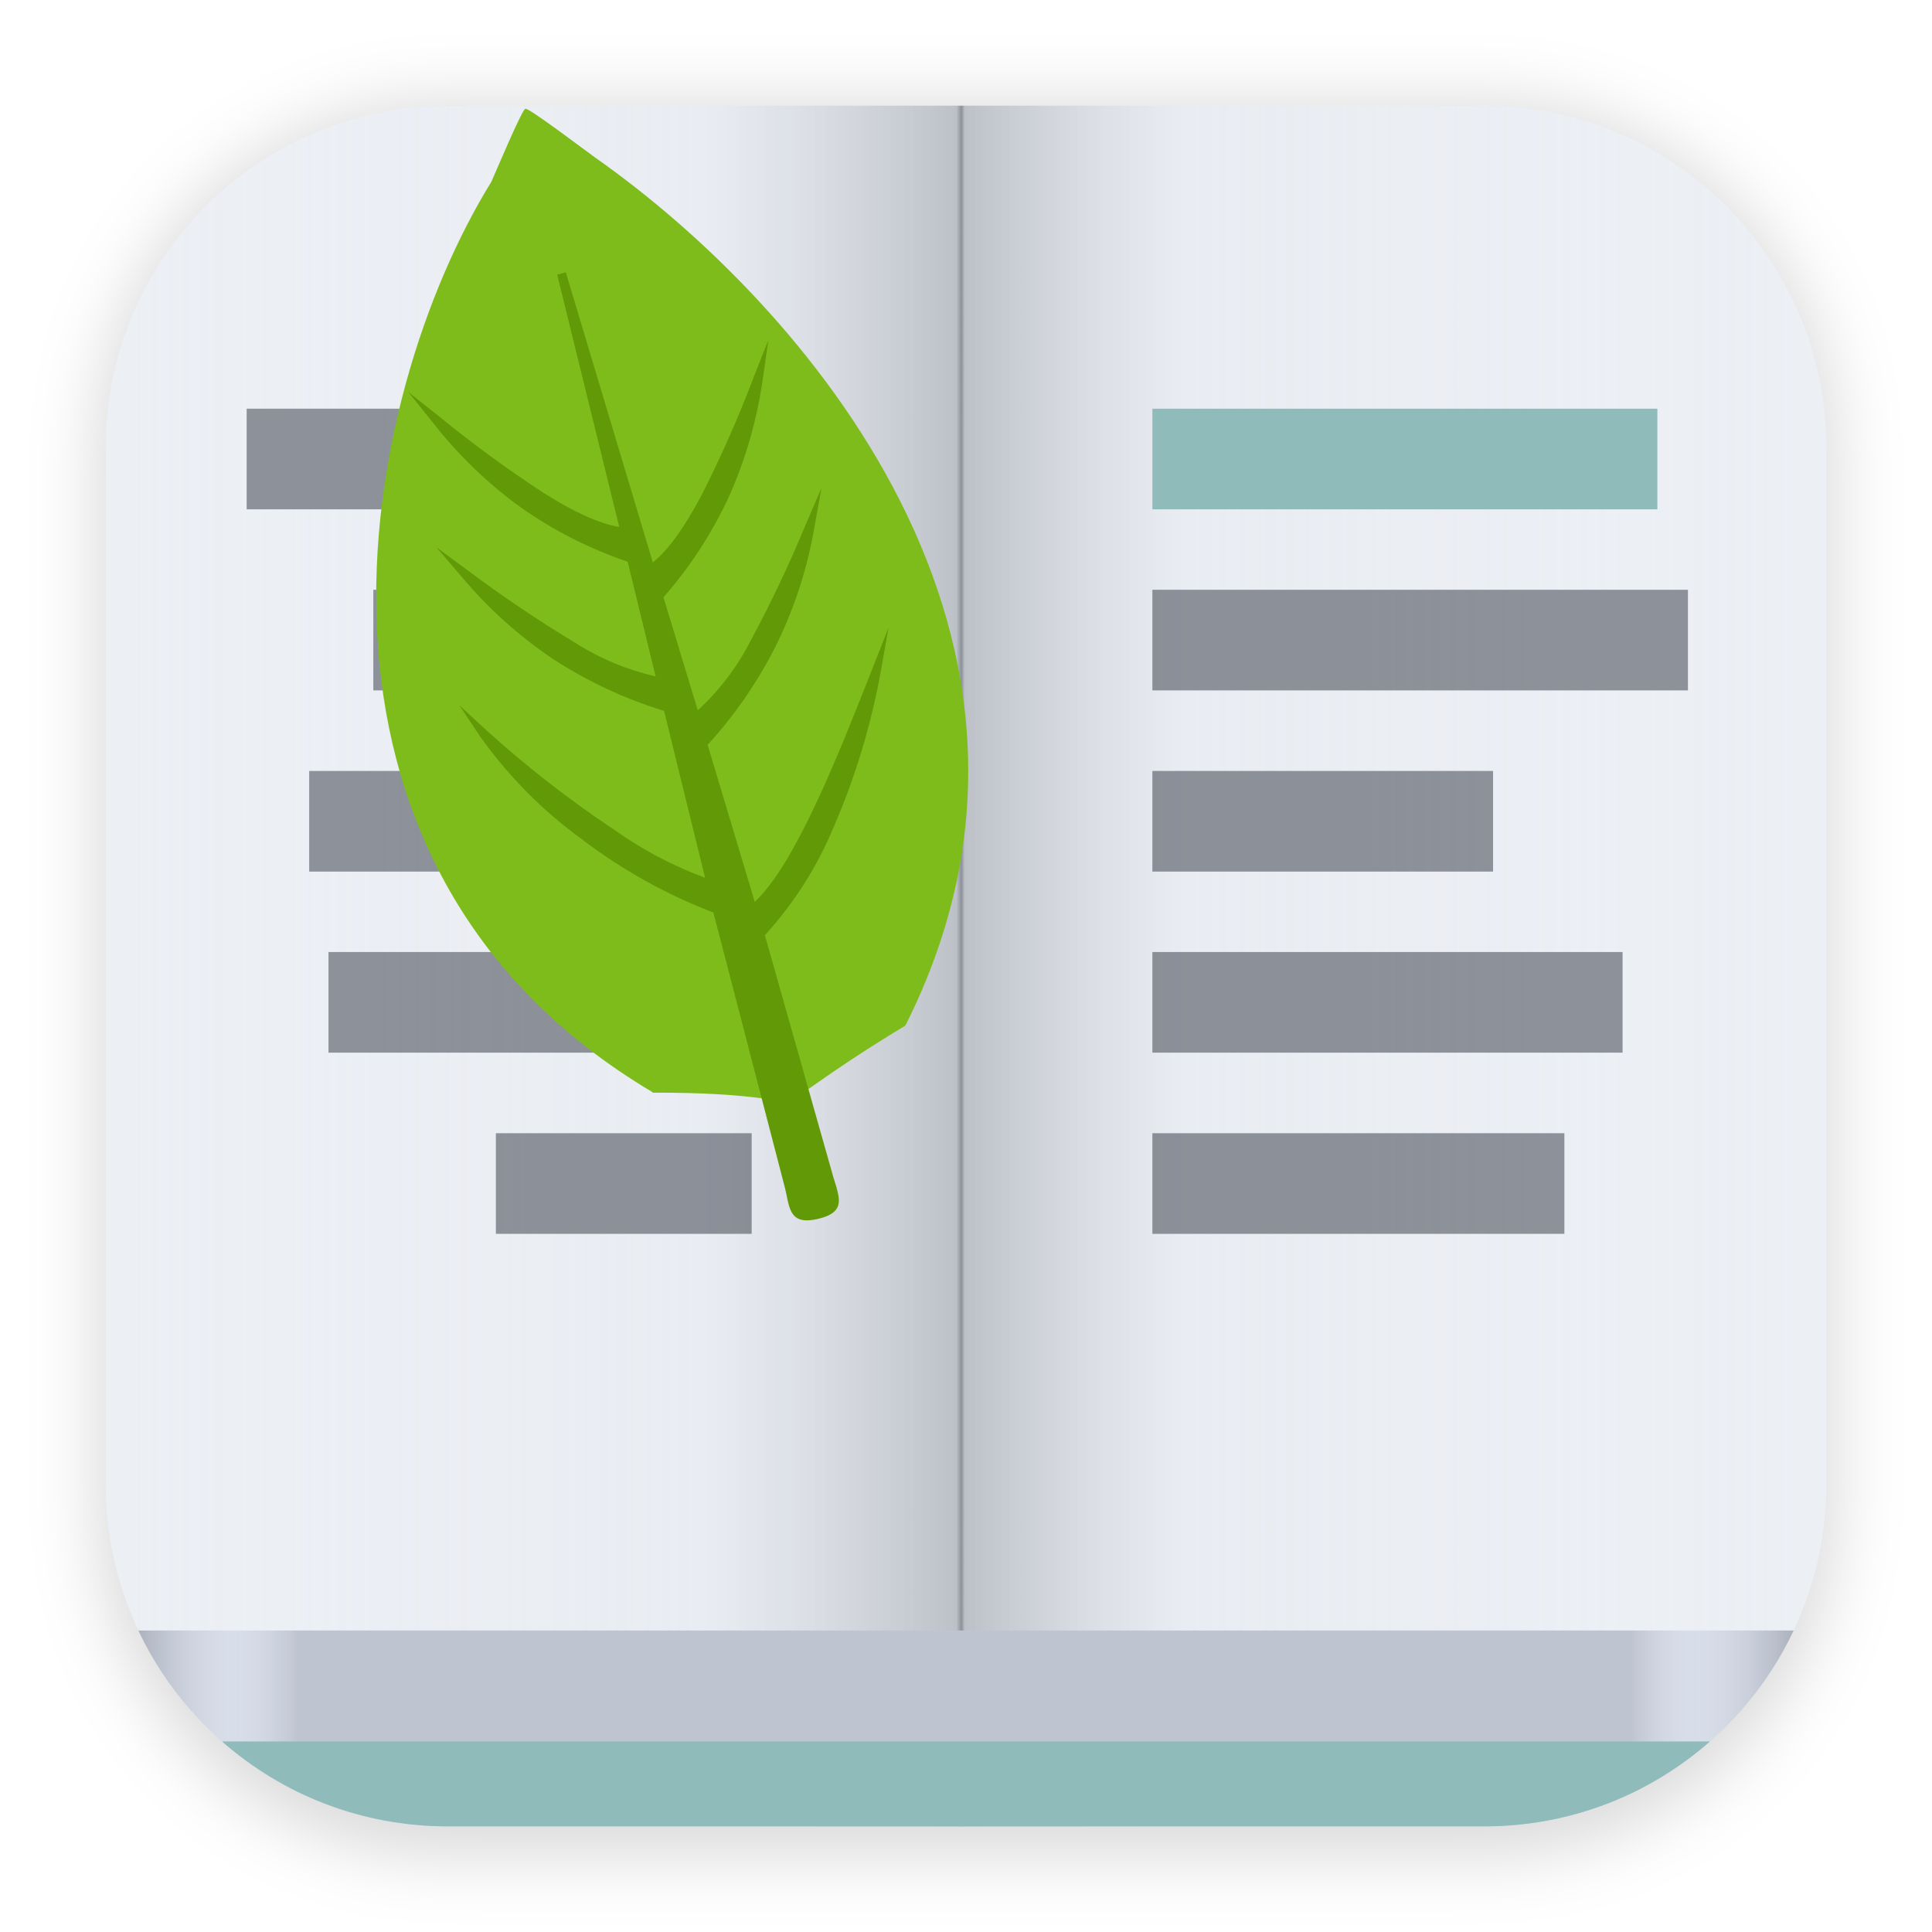
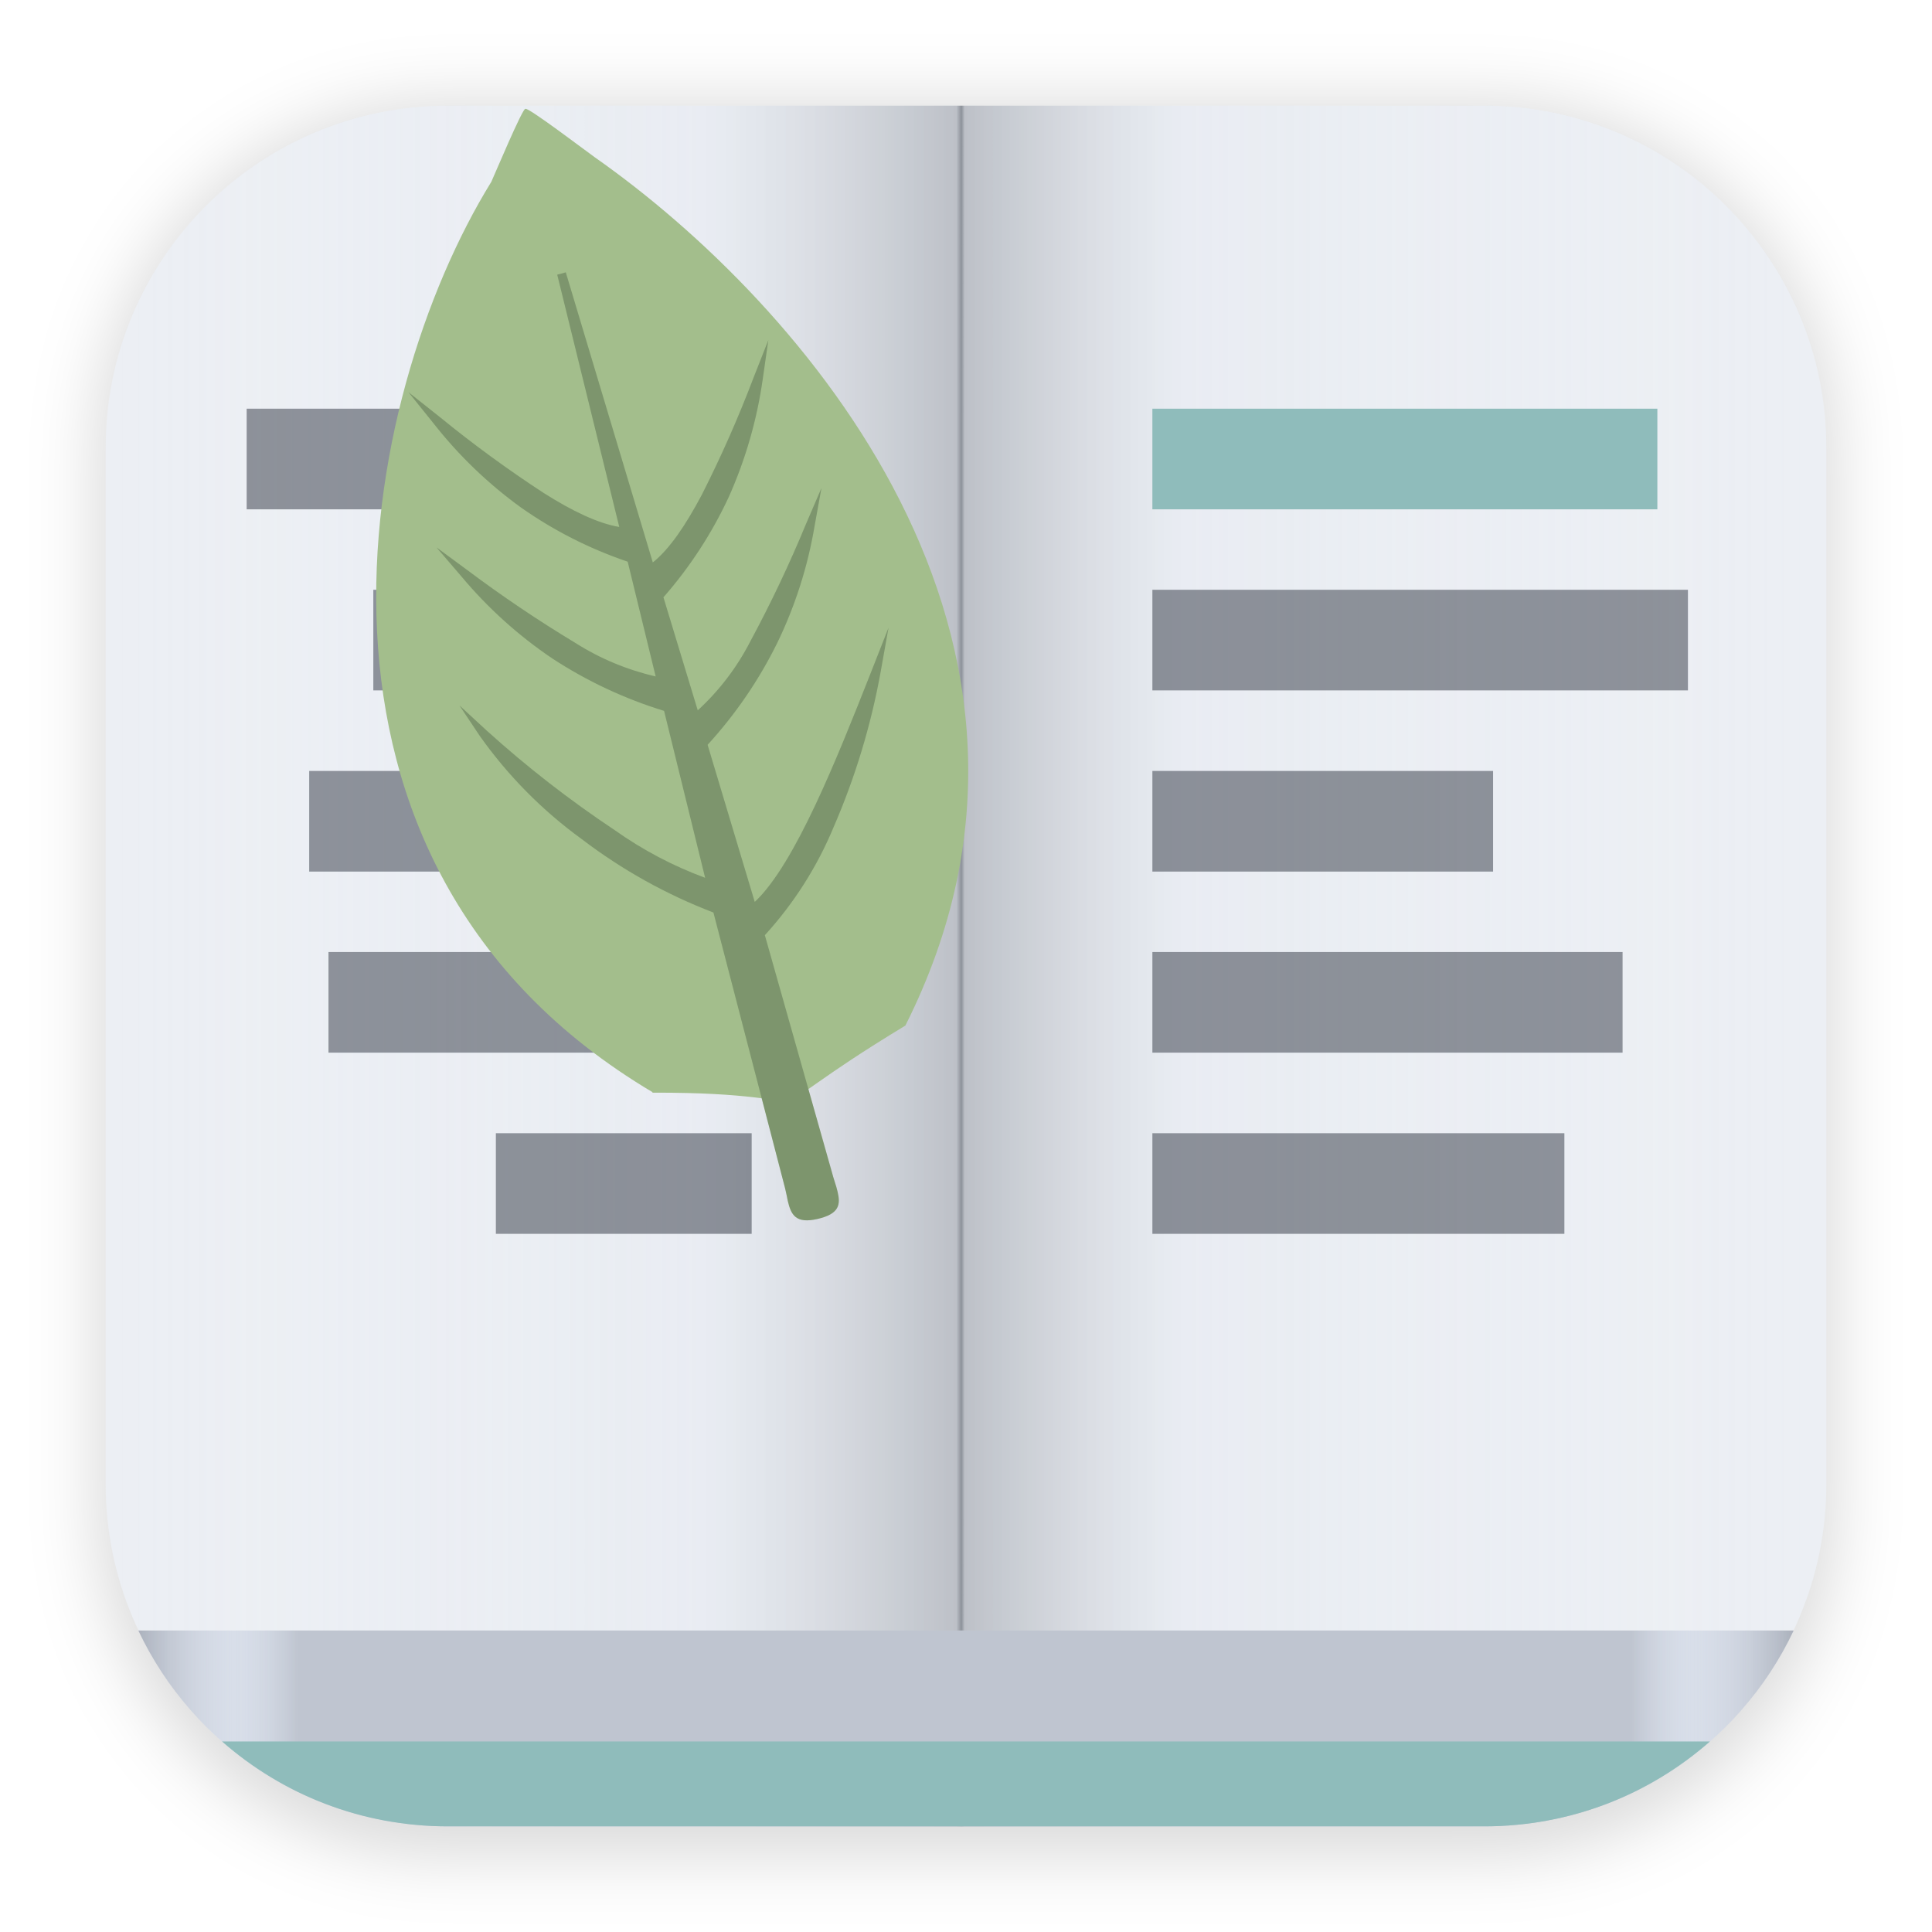
<svg xmlns="http://www.w3.org/2000/svg" width="64" height="64" version="1.1" viewBox="0 0 16.933 16.933">
  <defs>
    <filter id="filter1178" x="-.048" y="-.048" width="1.096" height="1.096" color-interpolation-filters="sRGB">
      <feGaussianBlur stdDeviation="0.307" />
    </filter>
    <style>.cls-1{fill:#7ebc1b;fill-rule:evenodd;}.cls-2{fill:#629907;}</style>
    <linearGradient id="linearGradient6104" x1="15.85" x2="1.003" y1="8.473" y2="8.473" gradientUnits="userSpaceOnUse">
      <stop stop-color="#eceff4" stop-opacity="0" offset="0" />
      <stop stop-color="#d8dee9" stop-opacity=".15" offset=".369" />
      <stop stop-color="#2e3440" stop-opacity=".25" offset=".498" />
      <stop stop-color="#2e3440" stop-opacity=".5" offset=".5" />
      <stop stop-color="#2e3440" stop-opacity=".25" offset=".503" />
      <stop stop-color="#d8dee9" stop-opacity=".15" offset=".652" />
      <stop stop-color="#eceff4" stop-opacity="0" offset="1" />
    </linearGradient>
    <linearGradient id="linearGradient9523" x1="4.633" x2="59.33" y1="57.141" y2="57.141" gradientUnits="userSpaceOnUse">
      <stop stop-color="#2e3440" stop-opacity=".25" offset="0" />
      <stop stop-color="#bdc3ce" stop-opacity="0" offset=".057" />
      <stop stop-color="#2e3440" stop-opacity=".15" offset=".096" />
      <stop stop-color="#2e3440" stop-opacity=".15" offset=".903" />
      <stop stop-color="#c7cdd9" stop-opacity="0" offset=".941" />
      <stop stop-color="#2e3440" stop-opacity=".25" offset="1" />
    </linearGradient>
  </defs>
  <g stroke-linecap="round" stroke-linejoin="round">
-     <rect transform="matrix(.99138 0 0 1 .072989 .0019055)" x=".794" y=".905" width="15.346" height="15.346" rx="3.053" ry="3.053" fill="#000000" filter="url(#filter1178)" opacity=".15" stroke-width="1.249" style="mix-blend-mode:normal" />
+     <rect transform="matrix(.99138 0 0 1 .072989 .0019055)" x=".794" y=".905" width="15.346" height="15.346" rx="3.053" ry="3.053" filter="url(#filter1178)" opacity=".15" stroke-width="1.249" style="mix-blend-mode:normal" />
    <rect x=".926" y=".926" width="15.081" height="15.081" rx="3" ry="3" fill="#eceff4" stroke-width="1.227" />
    <rect x=".012" y=".006" width="16.924" height="16.927" fill="none" opacity=".15" stroke-width="1.052" />
    <rect x=".926" y=".926" width="15.081" height="15.081" rx="3" ry="3" fill="url(#linearGradient6104)" stroke-width="1.227" />
    <g stroke-width="4.639">
      <path transform="scale(.26458)" d="m4.582 54.012c1.812 3.842 5.714 6.488 10.258 6.488h34.322c4.544 0 8.444-2.647 10.256-6.488h-54.836z" fill="#d8dee9" />
      <path transform="scale(.26458)" d="m4.582 54.012c1.812 3.842 5.714 6.488 10.258 6.488h34.322c4.544 0 8.444-2.647 10.256-6.488h-54.836z" fill="url(#linearGradient9523)" />
      <path transform="scale(.26458)" d="m7.356 57.689c1.994 1.75 4.611 2.811 7.484 2.811h34.322c2.874 0 5.488-1.061 7.482-2.811h-49.289z" fill="#8fbcbb" />
    </g>
  </g>
  <g fill="#2e3440">
    <rect x="2.162" y="3.582" width="4.426" height=".882" opacity=".5" stroke-width=".748" />
    <rect x="2.879" y="8.344" width="3.709" height=".882" opacity=".5" stroke-width=".685" />
    <rect x="2.71" y="6.757" width="3.878" height=".882" opacity=".5" stroke-width=".701" />
    <rect x="3.272" y="5.169" width="3.315" height=".882" opacity=".5" stroke-width=".648" />
  </g>
  <rect x="10.1" y="3.582" width="4.426" height=".882" fill="#8fbcbb" stroke-width=".748" />
  <g fill="#2e3440">
    <rect x="10.1" y="8.344" width="4.121" height=".882" opacity=".5" stroke-width=".722" />
    <rect x="10.1" y="6.757" width="2.986" height=".882" opacity=".5" stroke-width=".615" />
    <rect x="10.1" y="5.169" width="4.694" height=".882" opacity=".5" stroke-width=".771" />
    <rect x="4.346" y="9.932" width="2.242" height=".882" opacity=".5" stroke-width=".533" />
    <rect x="10.1" y="9.932" width="3.611" height=".882" opacity=".5" stroke-width=".676" />
  </g>
  <g transform="matrix(1.1351 0 0 1.1351 -1.1469 -1.4451)" stroke-width=".07">
-     <path class="cls-1" d="m6.05 9.707c-2.988-1.775-2.272-5.367-1.246-7.03 0.024-0.052 0.243-0.574 0.263-0.563 0.013-0.021 0.489 0.341 0.538 0.375 1.591 1.117 3.894 3.726 2.396 6.703-1.385 0.838-0.376 0.513-1.955 0.518z" fill="#8fbcbb" />
-     <path class="cls-2" d="m7.442 10.353-0.526-1.859a2.871 2.871 0 0 0 0.53-0.832 5.452 5.452 0 0 0 0.364-1.2l0.061-0.342-0.146 0.371c-0.244 0.617-0.575 1.456-0.887 1.746l-0.364-1.213a3.372 3.372 0 0 0 0.538-0.787 3.337 3.337 0 0 0 0.288-0.902l0.053-0.293-0.118 0.274a9.751 9.751 0 0 1-0.432 0.911 1.898 1.898 0 0 1-0.405 0.531l-0.265-0.873a3.254 3.254 0 0 0 0.506-0.778 3.396 3.396 0 0 0 0.26-0.901l0.044-0.307-0.113 0.287a9.274 9.274 0 0 1-0.401 0.908c-0.124 0.234-0.249 0.419-0.378 0.522l-0.672-2.24-0.066 0.018 0.479 1.948c-0.163-0.027-0.362-0.122-0.583-0.262a9.337 9.337 0 0 1-0.803-0.587l-0.242-0.192 0.193 0.24a3.363 3.363 0 0 0 0.675 0.65 3.231 3.231 0 0 0 0.825 0.419l0.216 0.886a1.981 1.981 0 0 1-0.619-0.258 10.006 10.006 0 0 1-0.834-0.562l-0.239-0.176 0.193 0.225a3.374 3.374 0 0 0 0.702 0.633 3.394 3.394 0 0 0 0.862 0.404l0.317 1.289a2.992 2.992 0 0 1-0.698-0.368 8.43 8.43 0 0 1-0.99-0.77l-0.209-0.193 0.158 0.237a3.442 3.442 0 0 0 0.786 0.795 4.08 4.08 0 0 0 1.017 0.567l0.554 2.132c0.004 0.017 0.008 0.036 0.012 0.054l0.008 0.04c0.025 0.108 0.061 0.179 0.23 0.14 0.169-0.039 0.178-0.111 0.155-0.209a0.826 0.826 0 0 0-0.023-0.08l-0.013-0.042z" fill="#8fbcbb" />
-     <path class="cls-2" d="m7.442 10.353-0.526-1.859a2.871 2.871 0 0 0 0.53-0.832 5.452 5.452 0 0 0 0.364-1.2l0.061-0.342-0.146 0.371c-0.244 0.617-0.575 1.456-0.887 1.746l-0.364-1.213a3.372 3.372 0 0 0 0.538-0.787 3.337 3.337 0 0 0 0.288-0.902l0.053-0.293-0.118 0.274a9.751 9.751 0 0 1-0.432 0.911 1.898 1.898 0 0 1-0.405 0.531l-0.265-0.873a3.254 3.254 0 0 0 0.506-0.778 3.396 3.396 0 0 0 0.26-0.901l0.044-0.307-0.113 0.287a9.274 9.274 0 0 1-0.401 0.908c-0.124 0.234-0.249 0.419-0.378 0.522l-0.672-2.24-0.066 0.018 0.479 1.948c-0.163-0.027-0.362-0.122-0.583-0.262a9.337 9.337 0 0 1-0.803-0.587l-0.242-0.192 0.193 0.24a3.363 3.363 0 0 0 0.675 0.65 3.231 3.231 0 0 0 0.825 0.419l0.216 0.886a1.981 1.981 0 0 1-0.619-0.258 10.006 10.006 0 0 1-0.834-0.562l-0.239-0.176 0.193 0.225a3.374 3.374 0 0 0 0.702 0.633 3.394 3.394 0 0 0 0.862 0.404l0.317 1.289a2.992 2.992 0 0 1-0.698-0.368 8.43 8.43 0 0 1-0.99-0.77l-0.209-0.193 0.158 0.237a3.442 3.442 0 0 0 0.786 0.795 4.08 4.08 0 0 0 1.017 0.567l0.554 2.132c0.004 0.017 0.008 0.036 0.012 0.054l0.008 0.04c0.025 0.108 0.061 0.179 0.23 0.14 0.169-0.039 0.178-0.111 0.155-0.209a0.826 0.826 0 0 0-0.023-0.08l-0.013-0.042z" fill="#2e3440" opacity=".25" />
+     <path d="m6.05 9.707c-2.988-1.775-2.272-5.367-1.246-7.03 0.024-0.052 0.243-0.574 0.263-0.563 0.013-0.021 0.489 0.341 0.538 0.375 1.591 1.117 3.894 3.726 2.396 6.703-1.385 0.838-0.376 0.513-1.955 0.518z" fill="#a3be8c" />
+     <path d="m7.442 10.353-0.526-1.859a2.871 2.871 0 0 0 0.53-0.832 5.452 5.452 0 0 0 0.364-1.2l0.061-0.342-0.146 0.371c-0.244 0.617-0.575 1.456-0.887 1.746l-0.364-1.213a3.372 3.372 0 0 0 0.538-0.787 3.337 3.337 0 0 0 0.288-0.902l0.053-0.293-0.118 0.274a9.751 9.751 0 0 1-0.432 0.911 1.898 1.898 0 0 1-0.405 0.531l-0.265-0.873a3.254 3.254 0 0 0 0.506-0.778 3.396 3.396 0 0 0 0.26-0.901l0.044-0.307-0.113 0.287a9.274 9.274 0 0 1-0.401 0.908c-0.124 0.234-0.249 0.419-0.378 0.522l-0.672-2.24-0.066 0.018 0.479 1.948c-0.163-0.027-0.362-0.122-0.583-0.262a9.337 9.337 0 0 1-0.803-0.587l-0.242-0.192 0.193 0.24a3.363 3.363 0 0 0 0.675 0.65 3.231 3.231 0 0 0 0.825 0.419l0.216 0.886a1.981 1.981 0 0 1-0.619-0.258 10.006 10.006 0 0 1-0.834-0.562l-0.239-0.176 0.193 0.225a3.374 3.374 0 0 0 0.702 0.633 3.394 3.394 0 0 0 0.862 0.404l0.317 1.289a2.992 2.992 0 0 1-0.698-0.368 8.43 8.43 0 0 1-0.99-0.77l-0.209-0.193 0.158 0.237a3.442 3.442 0 0 0 0.786 0.795 4.08 4.08 0 0 0 1.017 0.567l0.554 2.132c0.004 0.017 0.008 0.036 0.012 0.054l0.008 0.04c0.025 0.108 0.061 0.179 0.23 0.14 0.169-0.039 0.178-0.111 0.155-0.209a0.826 0.826 0 0 0-0.023-0.08l-0.013-0.042z" fill="#97b67c" />
+     <path d="m7.442 10.353-0.526-1.859a2.871 2.871 0 0 0 0.53-0.832 5.452 5.452 0 0 0 0.364-1.2l0.061-0.342-0.146 0.371c-0.244 0.617-0.575 1.456-0.887 1.746l-0.364-1.213a3.372 3.372 0 0 0 0.538-0.787 3.337 3.337 0 0 0 0.288-0.902l0.053-0.293-0.118 0.274a9.751 9.751 0 0 1-0.432 0.911 1.898 1.898 0 0 1-0.405 0.531l-0.265-0.873a3.254 3.254 0 0 0 0.506-0.778 3.396 3.396 0 0 0 0.26-0.901l0.044-0.307-0.113 0.287a9.274 9.274 0 0 1-0.401 0.908c-0.124 0.234-0.249 0.419-0.378 0.522l-0.672-2.24-0.066 0.018 0.479 1.948c-0.163-0.027-0.362-0.122-0.583-0.262a9.337 9.337 0 0 1-0.803-0.587l-0.242-0.192 0.193 0.24a3.363 3.363 0 0 0 0.675 0.65 3.231 3.231 0 0 0 0.825 0.419l0.216 0.886a1.981 1.981 0 0 1-0.619-0.258 10.006 10.006 0 0 1-0.834-0.562l-0.239-0.176 0.193 0.225a3.374 3.374 0 0 0 0.702 0.633 3.394 3.394 0 0 0 0.862 0.404l0.317 1.289a2.992 2.992 0 0 1-0.698-0.368 8.43 8.43 0 0 1-0.99-0.77l-0.209-0.193 0.158 0.237a3.442 3.442 0 0 0 0.786 0.795 4.08 4.08 0 0 0 1.017 0.567l0.554 2.132c0.004 0.017 0.008 0.036 0.012 0.054l0.008 0.04c0.025 0.108 0.061 0.179 0.23 0.14 0.169-0.039 0.178-0.111 0.155-0.209a0.826 0.826 0 0 0-0.023-0.08l-0.013-0.042z" fill="#2e3440" opacity=".25" />
  </g>
</svg>
